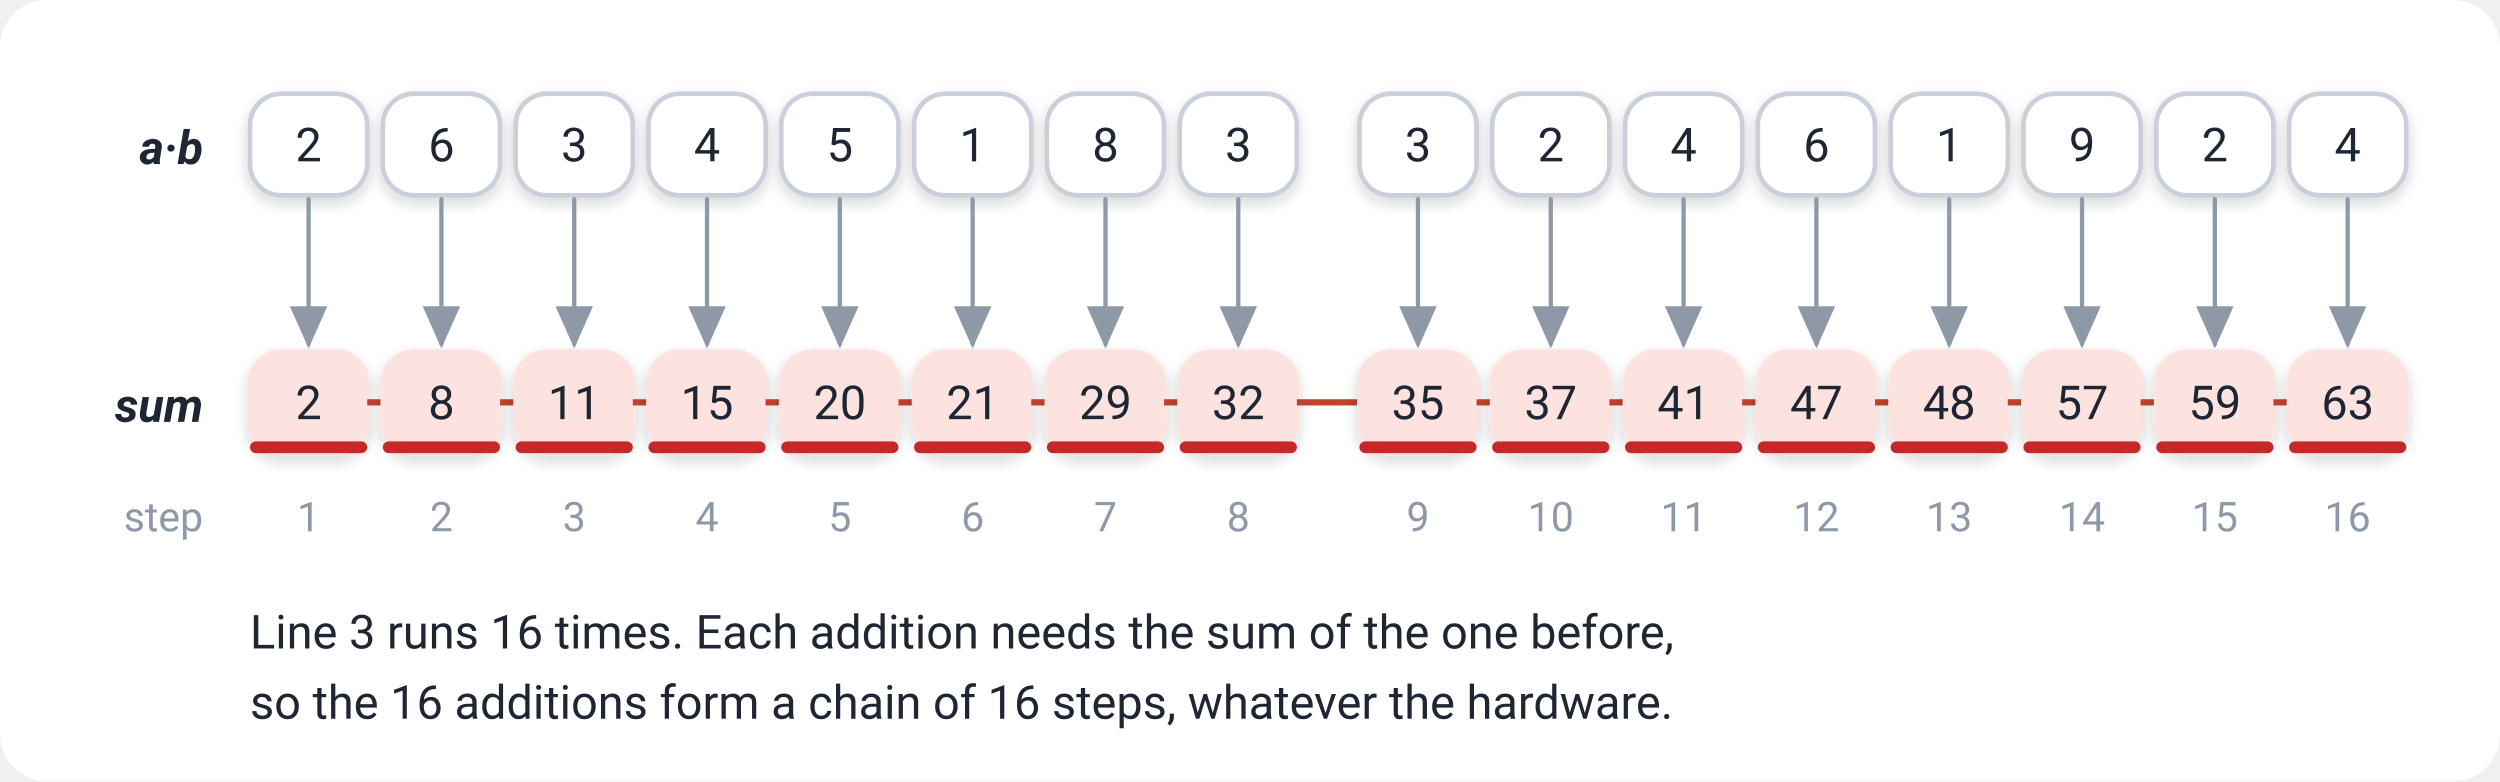
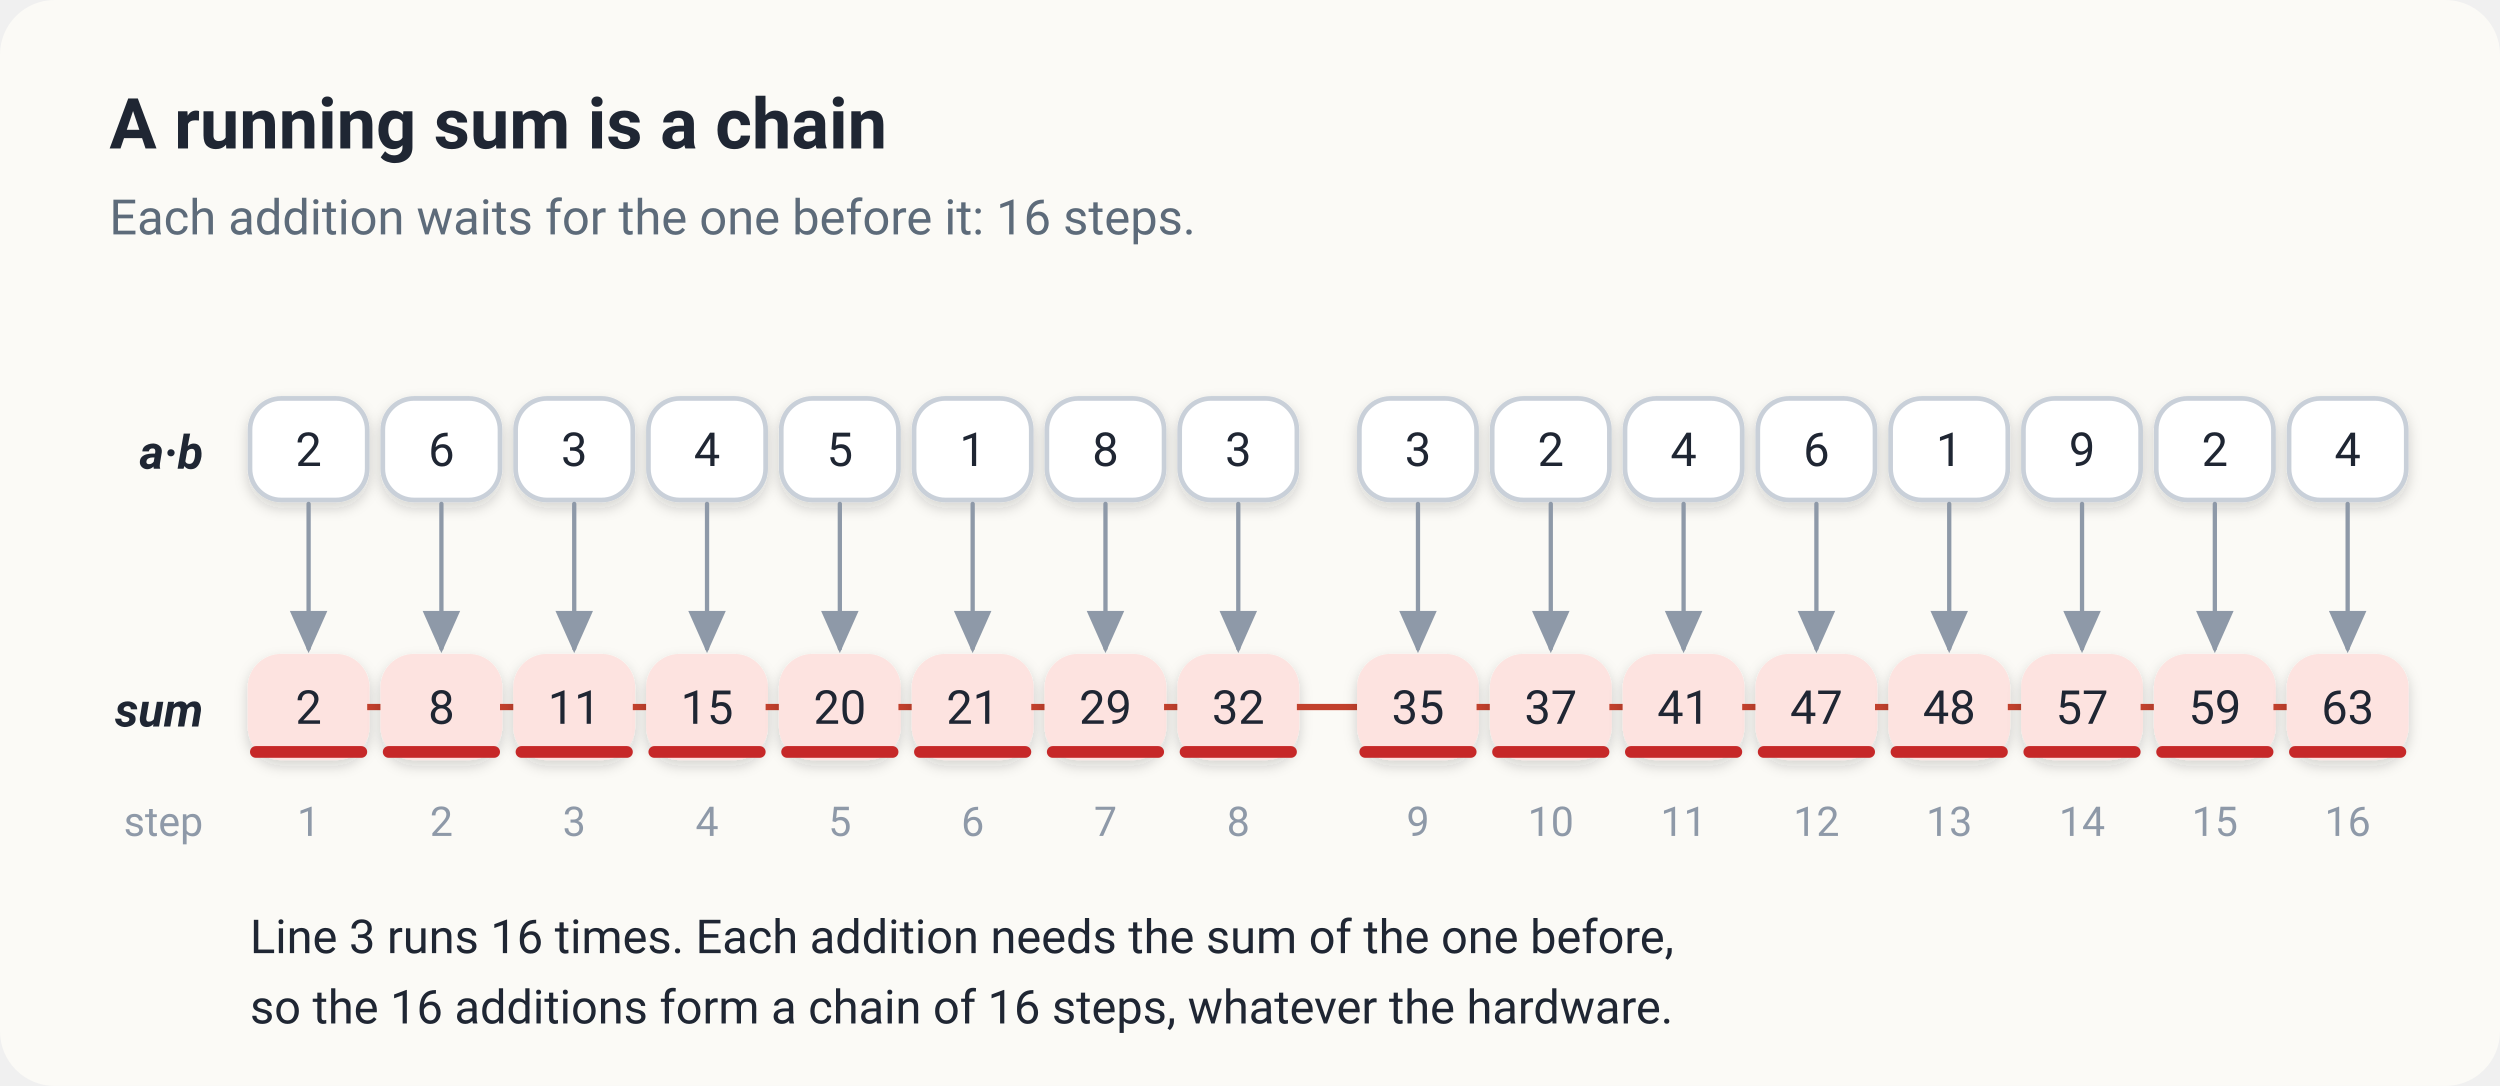
- <svg xmlns="http://www.w3.org/2000/svg" viewBox="0 0 640 200" width="640" height="200" role="img" aria-label="The sequential sum of the 16 products. The running sums are 2, 8, 11, 15, 20, 21, 29, 32, 35, 37, 41, 47, 48, 57, 59, 63, each joined to the next: 16 additions in a chain of 16 steps.">
+ <svg xmlns="http://www.w3.org/2000/svg" viewBox="0 0 640 278" width="640" height="278" role="img" aria-label="The sequential sum of the 16 products. The running sums are 2, 8, 11, 15, 20, 21, 29, 32, 35, 37, 41, 47, 48, 57, 59, 63, each joined to the next: 16 additions in a chain of 16 steps.">
  <style>
    text { font-family: Roboto, Inter, "Segoe UI", "Helvetica Neue", Arial, sans-serif; }
    .mono { font-family: "JetBrains Mono", "SF Mono", Menlo, Consolas, monospace; }
  </style>
  <defs>
    <marker id="m-hi" viewBox="0 0 10 10" refX="8.5" refY="5" markerUnits="userSpaceOnUse" markerWidth="12" markerHeight="12" orient="auto">
      <path d="M0.5,1 L9.5,5 L0.5,9 Z" fill="#3F51B5" />
    </marker>
    <marker id="m-grey" viewBox="0 0 10 10" refX="8.5" refY="5" markerUnits="userSpaceOnUse" markerWidth="12" markerHeight="12" orient="auto">
      <path d="M0.5,1 L9.5,5 L0.5,9 Z" fill="#8E99A8" />
    </marker>
    <marker id="m-red" viewBox="0 0 10 10" refX="8.5" refY="5" markerUnits="userSpaceOnUse" markerWidth="12" markerHeight="12" orient="auto">
      <path d="M0.5,1 L9.5,5 L0.5,9 Z" fill="#C2412D" />
    </marker>
    <marker id="m-ink" viewBox="0 0 10 10" refX="8.5" refY="5" markerUnits="userSpaceOnUse" markerWidth="12" markerHeight="12" orient="auto">
      <path d="M0.5,1 L9.5,5 L0.5,9 Z" fill="#1F2633" />
    </marker>
    <marker id="m-green" viewBox="0 0 10 10" refX="8.5" refY="5" markerUnits="userSpaceOnUse" markerWidth="12" markerHeight="12" orient="auto">
      <path d="M0.5,1 L9.5,5 L0.5,9 Z" fill="#2E8B57" />
    </marker>
    <marker id="m-blue" viewBox="0 0 10 10" refX="8.5" refY="5" markerUnits="userSpaceOnUse" markerWidth="12" markerHeight="12" orient="auto">
      <path d="M0.5,1 L9.5,5 L0.5,9 Z" fill="#3F51B5" />
    </marker>
    <marker id="m-mint" viewBox="0 0 10 10" refX="8.5" refY="5" markerUnits="userSpaceOnUse" markerWidth="12" markerHeight="12" orient="auto">
      <path d="M0.5,1 L9.5,5 L0.5,9 Z" fill="#00897B" />
    </marker>
    <marker id="m-peach" viewBox="0 0 10 10" refX="8.5" refY="5" markerUnits="userSpaceOnUse" markerWidth="12" markerHeight="12" orient="auto">
      <path d="M0.5,1 L9.5,5 L0.5,9 Z" fill="#E65100" />
    </marker>
    <marker id="m-pink" viewBox="0 0 10 10" refX="8.5" refY="5" markerUnits="userSpaceOnUse" markerWidth="12" markerHeight="12" orient="auto">
      <path d="M0.5,1 L9.5,5 L0.5,9 Z" fill="#C2185B" />
    </marker>
    <filter id="elev" x="-20%" y="-20%" width="140%" height="160%">
      <feDropShadow dx="0" dy="1.5" stdDeviation="1.6" flood-color="#1F2633" flood-opacity="0.18" />
    </filter>
  </defs>
-   <rect width="640" height="200" rx="12" fill="#FFFFFF" />
-   <text x="52.0" y="42.0" font-size="12" fill="#1F2633" text-anchor="end" font-weight="600" font-style="italic" xml:space="preserve">a·b</text>
-   <text x="52.0" y="108.0" font-size="12" fill="#1F2633" text-anchor="end" font-weight="600" font-style="italic" xml:space="preserve">sum</text>
-   <rect x="64.0" y="24.0" width="30.0" height="26.0" rx="8" fill="#FFFFFF" stroke="#C9D0D9" stroke-width="1.2" filter="url(#elev)" />
-   <text x="79.0" y="41.3" font-size="12" fill="#1F2633" text-anchor="middle" font-weight="400" xml:space="preserve">2</text>
-   <line x1="79.0" y1="51.0" x2="79.0" y2="88.0" stroke="#8E99A8" stroke-width="1.1" stroke-linecap="round" marker-end="url(#m-grey)" />
-   <rect x="64.0" y="90.0" width="30.0" height="26.0" rx="8" fill="#FDE3E0" stroke="#FDE3E0" stroke-width="1.2" filter="url(#elev)" />
-   <rect x="64.0" y="113.0" width="30.0" height="3" rx="1.5" fill="#C62828" />
-   <text x="79.0" y="107.3" font-size="12" fill="#1F2633" text-anchor="middle" font-weight="400" xml:space="preserve">2</text>
-   <text x="79.0" y="136.0" font-size="10.5" fill="#8E99A8" text-anchor="middle" font-weight="400" xml:space="preserve">1</text>
-   <line x1="94.0" y1="103.0" x2="98.0" y2="103.0" stroke="#C2412D" stroke-width="1.6" />
-   <rect x="98.0" y="24.0" width="30.0" height="26.0" rx="8" fill="#FFFFFF" stroke="#C9D0D9" stroke-width="1.2" filter="url(#elev)" />
-   <text x="113.0" y="41.3" font-size="12" fill="#1F2633" text-anchor="middle" font-weight="400" xml:space="preserve">6</text>
-   <line x1="113.0" y1="51.0" x2="113.0" y2="88.0" stroke="#8E99A8" stroke-width="1.1" stroke-linecap="round" marker-end="url(#m-grey)" />
-   <rect x="98.0" y="90.0" width="30.0" height="26.0" rx="8" fill="#FDE3E0" stroke="#FDE3E0" stroke-width="1.2" filter="url(#elev)" />
-   <rect x="98.0" y="113.0" width="30.0" height="3" rx="1.5" fill="#C62828" />
-   <text x="113.0" y="107.3" font-size="12" fill="#1F2633" text-anchor="middle" font-weight="400" xml:space="preserve">8</text>
-   <text x="113.0" y="136.0" font-size="10.5" fill="#8E99A8" text-anchor="middle" font-weight="400" xml:space="preserve">2</text>
-   <line x1="128.0" y1="103.0" x2="132.0" y2="103.0" stroke="#C2412D" stroke-width="1.6" />
-   <rect x="132.0" y="24.0" width="30.0" height="26.0" rx="8" fill="#FFFFFF" stroke="#C9D0D9" stroke-width="1.2" filter="url(#elev)" />
-   <text x="147.0" y="41.3" font-size="12" fill="#1F2633" text-anchor="middle" font-weight="400" xml:space="preserve">3</text>
-   <line x1="147.0" y1="51.0" x2="147.0" y2="88.0" stroke="#8E99A8" stroke-width="1.1" stroke-linecap="round" marker-end="url(#m-grey)" />
-   <rect x="132.0" y="90.0" width="30.0" height="26.0" rx="8" fill="#FDE3E0" stroke="#FDE3E0" stroke-width="1.2" filter="url(#elev)" />
-   <rect x="132.0" y="113.0" width="30.0" height="3" rx="1.5" fill="#C62828" />
-   <text x="147.0" y="107.3" font-size="12" fill="#1F2633" text-anchor="middle" font-weight="400" xml:space="preserve">11</text>
-   <text x="147.0" y="136.0" font-size="10.5" fill="#8E99A8" text-anchor="middle" font-weight="400" xml:space="preserve">3</text>
-   <line x1="162.0" y1="103.0" x2="166.0" y2="103.0" stroke="#C2412D" stroke-width="1.6" />
-   <rect x="166.0" y="24.0" width="30.0" height="26.0" rx="8" fill="#FFFFFF" stroke="#C9D0D9" stroke-width="1.2" filter="url(#elev)" />
-   <text x="181.0" y="41.3" font-size="12" fill="#1F2633" text-anchor="middle" font-weight="400" xml:space="preserve">4</text>
-   <line x1="181.0" y1="51.0" x2="181.0" y2="88.0" stroke="#8E99A8" stroke-width="1.1" stroke-linecap="round" marker-end="url(#m-grey)" />
-   <rect x="166.0" y="90.0" width="30.0" height="26.0" rx="8" fill="#FDE3E0" stroke="#FDE3E0" stroke-width="1.2" filter="url(#elev)" />
-   <rect x="166.0" y="113.0" width="30.0" height="3" rx="1.5" fill="#C62828" />
-   <text x="181.0" y="107.3" font-size="12" fill="#1F2633" text-anchor="middle" font-weight="400" xml:space="preserve">15</text>
-   <text x="181.0" y="136.0" font-size="10.5" fill="#8E99A8" text-anchor="middle" font-weight="400" xml:space="preserve">4</text>
-   <line x1="196.0" y1="103.0" x2="200.0" y2="103.0" stroke="#C2412D" stroke-width="1.6" />
-   <rect x="200.0" y="24.0" width="30.0" height="26.0" rx="8" fill="#FFFFFF" stroke="#C9D0D9" stroke-width="1.2" filter="url(#elev)" />
-   <text x="215.0" y="41.3" font-size="12" fill="#1F2633" text-anchor="middle" font-weight="400" xml:space="preserve">5</text>
-   <line x1="215.0" y1="51.0" x2="215.0" y2="88.0" stroke="#8E99A8" stroke-width="1.1" stroke-linecap="round" marker-end="url(#m-grey)" />
-   <rect x="200.0" y="90.0" width="30.0" height="26.0" rx="8" fill="#FDE3E0" stroke="#FDE3E0" stroke-width="1.2" filter="url(#elev)" />
-   <rect x="200.0" y="113.0" width="30.0" height="3" rx="1.5" fill="#C62828" />
-   <text x="215.0" y="107.3" font-size="12" fill="#1F2633" text-anchor="middle" font-weight="400" xml:space="preserve">20</text>
-   <text x="215.0" y="136.0" font-size="10.5" fill="#8E99A8" text-anchor="middle" font-weight="400" xml:space="preserve">5</text>
-   <line x1="230.0" y1="103.0" x2="234.0" y2="103.0" stroke="#C2412D" stroke-width="1.6" />
-   <rect x="234.0" y="24.0" width="30.0" height="26.0" rx="8" fill="#FFFFFF" stroke="#C9D0D9" stroke-width="1.2" filter="url(#elev)" />
-   <text x="249.0" y="41.3" font-size="12" fill="#1F2633" text-anchor="middle" font-weight="400" xml:space="preserve">1</text>
-   <line x1="249.0" y1="51.0" x2="249.0" y2="88.0" stroke="#8E99A8" stroke-width="1.1" stroke-linecap="round" marker-end="url(#m-grey)" />
-   <rect x="234.0" y="90.0" width="30.0" height="26.0" rx="8" fill="#FDE3E0" stroke="#FDE3E0" stroke-width="1.2" filter="url(#elev)" />
-   <rect x="234.0" y="113.0" width="30.0" height="3" rx="1.5" fill="#C62828" />
-   <text x="249.0" y="107.3" font-size="12" fill="#1F2633" text-anchor="middle" font-weight="400" xml:space="preserve">21</text>
-   <text x="249.0" y="136.0" font-size="10.5" fill="#8E99A8" text-anchor="middle" font-weight="400" xml:space="preserve">6</text>
-   <line x1="264.0" y1="103.0" x2="268.0" y2="103.0" stroke="#C2412D" stroke-width="1.6" />
-   <rect x="268.0" y="24.0" width="30.0" height="26.0" rx="8" fill="#FFFFFF" stroke="#C9D0D9" stroke-width="1.2" filter="url(#elev)" />
-   <text x="283.0" y="41.3" font-size="12" fill="#1F2633" text-anchor="middle" font-weight="400" xml:space="preserve">8</text>
-   <line x1="283.0" y1="51.0" x2="283.0" y2="88.0" stroke="#8E99A8" stroke-width="1.1" stroke-linecap="round" marker-end="url(#m-grey)" />
-   <rect x="268.0" y="90.0" width="30.0" height="26.0" rx="8" fill="#FDE3E0" stroke="#FDE3E0" stroke-width="1.2" filter="url(#elev)" />
-   <rect x="268.0" y="113.0" width="30.0" height="3" rx="1.5" fill="#C62828" />
-   <text x="283.0" y="107.3" font-size="12" fill="#1F2633" text-anchor="middle" font-weight="400" xml:space="preserve">29</text>
-   <text x="283.0" y="136.0" font-size="10.5" fill="#8E99A8" text-anchor="middle" font-weight="400" xml:space="preserve">7</text>
-   <line x1="298.0" y1="103.0" x2="302.0" y2="103.0" stroke="#C2412D" stroke-width="1.6" />
-   <rect x="302.0" y="24.0" width="30.0" height="26.0" rx="8" fill="#FFFFFF" stroke="#C9D0D9" stroke-width="1.2" filter="url(#elev)" />
-   <text x="317.0" y="41.3" font-size="12" fill="#1F2633" text-anchor="middle" font-weight="400" xml:space="preserve">3</text>
-   <line x1="317.0" y1="51.0" x2="317.0" y2="88.0" stroke="#8E99A8" stroke-width="1.1" stroke-linecap="round" marker-end="url(#m-grey)" />
-   <rect x="302.0" y="90.0" width="30.0" height="26.0" rx="8" fill="#FDE3E0" stroke="#FDE3E0" stroke-width="1.2" filter="url(#elev)" />
-   <rect x="302.0" y="113.0" width="30.0" height="3" rx="1.5" fill="#C62828" />
-   <text x="317.0" y="107.3" font-size="12" fill="#1F2633" text-anchor="middle" font-weight="400" xml:space="preserve">32</text>
-   <text x="317.0" y="136.0" font-size="10.5" fill="#8E99A8" text-anchor="middle" font-weight="400" xml:space="preserve">8</text>
-   <line x1="332.0" y1="103.0" x2="348.0" y2="103.0" stroke="#C2412D" stroke-width="1.6" />
-   <rect x="348.0" y="24.0" width="30.0" height="26.0" rx="8" fill="#FFFFFF" stroke="#C9D0D9" stroke-width="1.2" filter="url(#elev)" />
-   <text x="363.0" y="41.3" font-size="12" fill="#1F2633" text-anchor="middle" font-weight="400" xml:space="preserve">3</text>
-   <line x1="363.0" y1="51.0" x2="363.0" y2="88.0" stroke="#8E99A8" stroke-width="1.1" stroke-linecap="round" marker-end="url(#m-grey)" />
-   <rect x="348.0" y="90.0" width="30.0" height="26.0" rx="8" fill="#FDE3E0" stroke="#FDE3E0" stroke-width="1.2" filter="url(#elev)" />
-   <rect x="348.0" y="113.0" width="30.0" height="3" rx="1.5" fill="#C62828" />
-   <text x="363.0" y="107.3" font-size="12" fill="#1F2633" text-anchor="middle" font-weight="400" xml:space="preserve">35</text>
-   <text x="363.0" y="136.0" font-size="10.5" fill="#8E99A8" text-anchor="middle" font-weight="400" xml:space="preserve">9</text>
-   <line x1="378.0" y1="103.0" x2="382.0" y2="103.0" stroke="#C2412D" stroke-width="1.6" />
-   <rect x="382.0" y="24.0" width="30.0" height="26.0" rx="8" fill="#FFFFFF" stroke="#C9D0D9" stroke-width="1.2" filter="url(#elev)" />
-   <text x="397.0" y="41.3" font-size="12" fill="#1F2633" text-anchor="middle" font-weight="400" xml:space="preserve">2</text>
-   <line x1="397.0" y1="51.0" x2="397.0" y2="88.0" stroke="#8E99A8" stroke-width="1.1" stroke-linecap="round" marker-end="url(#m-grey)" />
-   <rect x="382.0" y="90.0" width="30.0" height="26.0" rx="8" fill="#FDE3E0" stroke="#FDE3E0" stroke-width="1.2" filter="url(#elev)" />
-   <rect x="382.0" y="113.0" width="30.0" height="3" rx="1.5" fill="#C62828" />
-   <text x="397.0" y="107.3" font-size="12" fill="#1F2633" text-anchor="middle" font-weight="400" xml:space="preserve">37</text>
-   <text x="397.0" y="136.0" font-size="10.5" fill="#8E99A8" text-anchor="middle" font-weight="400" xml:space="preserve">10</text>
-   <line x1="412.0" y1="103.0" x2="416.0" y2="103.0" stroke="#C2412D" stroke-width="1.6" />
-   <rect x="416.0" y="24.0" width="30.0" height="26.0" rx="8" fill="#FFFFFF" stroke="#C9D0D9" stroke-width="1.2" filter="url(#elev)" />
-   <text x="431.0" y="41.3" font-size="12" fill="#1F2633" text-anchor="middle" font-weight="400" xml:space="preserve">4</text>
-   <line x1="431.0" y1="51.0" x2="431.0" y2="88.0" stroke="#8E99A8" stroke-width="1.1" stroke-linecap="round" marker-end="url(#m-grey)" />
-   <rect x="416.0" y="90.0" width="30.0" height="26.0" rx="8" fill="#FDE3E0" stroke="#FDE3E0" stroke-width="1.2" filter="url(#elev)" />
-   <rect x="416.0" y="113.0" width="30.0" height="3" rx="1.5" fill="#C62828" />
-   <text x="431.0" y="107.3" font-size="12" fill="#1F2633" text-anchor="middle" font-weight="400" xml:space="preserve">41</text>
-   <text x="431.0" y="136.0" font-size="10.5" fill="#8E99A8" text-anchor="middle" font-weight="400" xml:space="preserve">11</text>
-   <line x1="446.0" y1="103.0" x2="450.0" y2="103.0" stroke="#C2412D" stroke-width="1.6" />
-   <rect x="450.0" y="24.0" width="30.0" height="26.0" rx="8" fill="#FFFFFF" stroke="#C9D0D9" stroke-width="1.2" filter="url(#elev)" />
-   <text x="465.0" y="41.3" font-size="12" fill="#1F2633" text-anchor="middle" font-weight="400" xml:space="preserve">6</text>
-   <line x1="465.0" y1="51.0" x2="465.0" y2="88.0" stroke="#8E99A8" stroke-width="1.1" stroke-linecap="round" marker-end="url(#m-grey)" />
-   <rect x="450.0" y="90.0" width="30.0" height="26.0" rx="8" fill="#FDE3E0" stroke="#FDE3E0" stroke-width="1.2" filter="url(#elev)" />
-   <rect x="450.0" y="113.0" width="30.0" height="3" rx="1.5" fill="#C62828" />
-   <text x="465.0" y="107.3" font-size="12" fill="#1F2633" text-anchor="middle" font-weight="400" xml:space="preserve">47</text>
-   <text x="465.0" y="136.0" font-size="10.5" fill="#8E99A8" text-anchor="middle" font-weight="400" xml:space="preserve">12</text>
-   <line x1="480.0" y1="103.0" x2="484.0" y2="103.0" stroke="#C2412D" stroke-width="1.6" />
-   <rect x="484.0" y="24.0" width="30.0" height="26.0" rx="8" fill="#FFFFFF" stroke="#C9D0D9" stroke-width="1.2" filter="url(#elev)" />
-   <text x="499.0" y="41.3" font-size="12" fill="#1F2633" text-anchor="middle" font-weight="400" xml:space="preserve">1</text>
-   <line x1="499.0" y1="51.0" x2="499.0" y2="88.0" stroke="#8E99A8" stroke-width="1.1" stroke-linecap="round" marker-end="url(#m-grey)" />
-   <rect x="484.0" y="90.0" width="30.0" height="26.0" rx="8" fill="#FDE3E0" stroke="#FDE3E0" stroke-width="1.2" filter="url(#elev)" />
-   <rect x="484.0" y="113.0" width="30.0" height="3" rx="1.5" fill="#C62828" />
-   <text x="499.0" y="107.3" font-size="12" fill="#1F2633" text-anchor="middle" font-weight="400" xml:space="preserve">48</text>
-   <text x="499.0" y="136.0" font-size="10.5" fill="#8E99A8" text-anchor="middle" font-weight="400" xml:space="preserve">13</text>
-   <line x1="514.0" y1="103.0" x2="518.0" y2="103.0" stroke="#C2412D" stroke-width="1.6" />
-   <rect x="518.0" y="24.0" width="30.0" height="26.0" rx="8" fill="#FFFFFF" stroke="#C9D0D9" stroke-width="1.2" filter="url(#elev)" />
-   <text x="533.0" y="41.3" font-size="12" fill="#1F2633" text-anchor="middle" font-weight="400" xml:space="preserve">9</text>
-   <line x1="533.0" y1="51.0" x2="533.0" y2="88.0" stroke="#8E99A8" stroke-width="1.1" stroke-linecap="round" marker-end="url(#m-grey)" />
-   <rect x="518.0" y="90.0" width="30.0" height="26.0" rx="8" fill="#FDE3E0" stroke="#FDE3E0" stroke-width="1.2" filter="url(#elev)" />
-   <rect x="518.0" y="113.0" width="30.0" height="3" rx="1.5" fill="#C62828" />
-   <text x="533.0" y="107.3" font-size="12" fill="#1F2633" text-anchor="middle" font-weight="400" xml:space="preserve">57</text>
-   <text x="533.0" y="136.0" font-size="10.5" fill="#8E99A8" text-anchor="middle" font-weight="400" xml:space="preserve">14</text>
-   <line x1="548.0" y1="103.0" x2="552.0" y2="103.0" stroke="#C2412D" stroke-width="1.6" />
-   <rect x="552.0" y="24.0" width="30.0" height="26.0" rx="8" fill="#FFFFFF" stroke="#C9D0D9" stroke-width="1.2" filter="url(#elev)" />
-   <text x="567.0" y="41.3" font-size="12" fill="#1F2633" text-anchor="middle" font-weight="400" xml:space="preserve">2</text>
-   <line x1="567.0" y1="51.0" x2="567.0" y2="88.0" stroke="#8E99A8" stroke-width="1.1" stroke-linecap="round" marker-end="url(#m-grey)" />
-   <rect x="552.0" y="90.0" width="30.0" height="26.0" rx="8" fill="#FDE3E0" stroke="#FDE3E0" stroke-width="1.2" filter="url(#elev)" />
-   <rect x="552.0" y="113.0" width="30.0" height="3" rx="1.5" fill="#C62828" />
-   <text x="567.0" y="107.3" font-size="12" fill="#1F2633" text-anchor="middle" font-weight="400" xml:space="preserve">59</text>
-   <text x="567.0" y="136.0" font-size="10.5" fill="#8E99A8" text-anchor="middle" font-weight="400" xml:space="preserve">15</text>
-   <line x1="582.0" y1="103.0" x2="586.0" y2="103.0" stroke="#C2412D" stroke-width="1.6" />
-   <rect x="586.0" y="24.0" width="30.0" height="26.0" rx="8" fill="#FFFFFF" stroke="#C9D0D9" stroke-width="1.2" filter="url(#elev)" />
-   <text x="601.0" y="41.3" font-size="12" fill="#1F2633" text-anchor="middle" font-weight="400" xml:space="preserve">4</text>
-   <line x1="601.0" y1="51.0" x2="601.0" y2="88.0" stroke="#8E99A8" stroke-width="1.1" stroke-linecap="round" marker-end="url(#m-grey)" />
-   <rect x="586.0" y="90.0" width="30.0" height="26.0" rx="8" fill="#FDE3E0" stroke="#FDE3E0" stroke-width="1.2" filter="url(#elev)" />
-   <rect x="586.0" y="113.0" width="30.0" height="3" rx="1.5" fill="#C62828" />
-   <text x="601.0" y="107.3" font-size="12" fill="#1F2633" text-anchor="middle" font-weight="400" xml:space="preserve">63</text>
-   <text x="601.0" y="136.0" font-size="10.5" fill="#8E99A8" text-anchor="middle" font-weight="400" xml:space="preserve">16</text>
-   <text x="52.0" y="136.0" font-size="10.5" fill="#8E99A8" text-anchor="end" font-weight="400" xml:space="preserve">step</text>
-   <text x="64.0" y="166.0" font-size="12" fill="#1F2633" text-anchor="start" font-weight="400" xml:space="preserve">Line 3 runs 16 times. Each addition needs the sum of the one before,</text>
-   <text x="64.0" y="184.0" font-size="12" fill="#1F2633" text-anchor="start" font-weight="400" xml:space="preserve">so the 16 additions form a chain of 16 steps, whatever the hardware.</text>
+   <rect width="640" height="278" rx="14" fill="#FBFAF6" />
+   <text x="28.0" y="38.0" font-size="18" fill="#1F2633" text-anchor="start" font-weight="700" xml:space="preserve">A running sum is a chain</text>
+   <text x="28.0" y="60.0" font-size="12.5" fill="#5D6B7A" text-anchor="start" font-weight="400" xml:space="preserve">Each addition waits for the one before it: 16 steps.</text>
+   <g transform="translate(0,78)">
+     <text x="52.0" y="42.0" font-size="12" fill="#1F2633" text-anchor="end" font-weight="600" font-style="italic" xml:space="preserve">a·b</text>
+     <text x="52.0" y="108.0" font-size="12" fill="#1F2633" text-anchor="end" font-weight="600" font-style="italic" xml:space="preserve">sum</text>
+     <rect x="64.0" y="24.0" width="30.0" height="26.0" rx="8" fill="#FFFFFF" stroke="#C9D0D9" stroke-width="1.2" filter="url(#elev)" />
+     <text x="79.0" y="41.3" font-size="12" fill="#1F2633" text-anchor="middle" font-weight="400" xml:space="preserve">2</text>
+     <line x1="79.0" y1="51.0" x2="79.0" y2="88.0" stroke="#8E99A8" stroke-width="1.1" stroke-linecap="round" marker-end="url(#m-grey)" />
+     <rect x="64.0" y="90.0" width="30.0" height="26.0" rx="8" fill="#FDE3E0" stroke="#FDE3E0" stroke-width="1.2" filter="url(#elev)" />
+     <rect x="64.0" y="113.0" width="30.0" height="3" rx="1.5" fill="#C62828" />
+     <text x="79.0" y="107.3" font-size="12" fill="#1F2633" text-anchor="middle" font-weight="400" xml:space="preserve">2</text>
+     <text x="79.0" y="136.0" font-size="10.5" fill="#8E99A8" text-anchor="middle" font-weight="400" xml:space="preserve">1</text>
+     <line x1="94.0" y1="103.0" x2="98.0" y2="103.0" stroke="#C2412D" stroke-width="1.6" />
+     <rect x="98.0" y="24.0" width="30.0" height="26.0" rx="8" fill="#FFFFFF" stroke="#C9D0D9" stroke-width="1.2" filter="url(#elev)" />
+     <text x="113.0" y="41.3" font-size="12" fill="#1F2633" text-anchor="middle" font-weight="400" xml:space="preserve">6</text>
+     <line x1="113.0" y1="51.0" x2="113.0" y2="88.0" stroke="#8E99A8" stroke-width="1.1" stroke-linecap="round" marker-end="url(#m-grey)" />
+     <rect x="98.0" y="90.0" width="30.0" height="26.0" rx="8" fill="#FDE3E0" stroke="#FDE3E0" stroke-width="1.2" filter="url(#elev)" />
+     <rect x="98.0" y="113.0" width="30.0" height="3" rx="1.5" fill="#C62828" />
+     <text x="113.0" y="107.3" font-size="12" fill="#1F2633" text-anchor="middle" font-weight="400" xml:space="preserve">8</text>
+     <text x="113.0" y="136.0" font-size="10.5" fill="#8E99A8" text-anchor="middle" font-weight="400" xml:space="preserve">2</text>
+     <line x1="128.0" y1="103.0" x2="132.0" y2="103.0" stroke="#C2412D" stroke-width="1.6" />
+     <rect x="132.0" y="24.0" width="30.0" height="26.0" rx="8" fill="#FFFFFF" stroke="#C9D0D9" stroke-width="1.2" filter="url(#elev)" />
+     <text x="147.0" y="41.3" font-size="12" fill="#1F2633" text-anchor="middle" font-weight="400" xml:space="preserve">3</text>
+     <line x1="147.0" y1="51.0" x2="147.0" y2="88.0" stroke="#8E99A8" stroke-width="1.1" stroke-linecap="round" marker-end="url(#m-grey)" />
+     <rect x="132.0" y="90.0" width="30.0" height="26.0" rx="8" fill="#FDE3E0" stroke="#FDE3E0" stroke-width="1.2" filter="url(#elev)" />
+     <rect x="132.0" y="113.0" width="30.0" height="3" rx="1.5" fill="#C62828" />
+     <text x="147.0" y="107.3" font-size="12" fill="#1F2633" text-anchor="middle" font-weight="400" xml:space="preserve">11</text>
+     <text x="147.0" y="136.0" font-size="10.5" fill="#8E99A8" text-anchor="middle" font-weight="400" xml:space="preserve">3</text>
+     <line x1="162.0" y1="103.0" x2="166.0" y2="103.0" stroke="#C2412D" stroke-width="1.6" />
+     <rect x="166.0" y="24.0" width="30.0" height="26.0" rx="8" fill="#FFFFFF" stroke="#C9D0D9" stroke-width="1.2" filter="url(#elev)" />
+     <text x="181.0" y="41.3" font-size="12" fill="#1F2633" text-anchor="middle" font-weight="400" xml:space="preserve">4</text>
+     <line x1="181.0" y1="51.0" x2="181.0" y2="88.0" stroke="#8E99A8" stroke-width="1.1" stroke-linecap="round" marker-end="url(#m-grey)" />
+     <rect x="166.0" y="90.0" width="30.0" height="26.0" rx="8" fill="#FDE3E0" stroke="#FDE3E0" stroke-width="1.2" filter="url(#elev)" />
+     <rect x="166.0" y="113.0" width="30.0" height="3" rx="1.5" fill="#C62828" />
+     <text x="181.0" y="107.3" font-size="12" fill="#1F2633" text-anchor="middle" font-weight="400" xml:space="preserve">15</text>
+     <text x="181.0" y="136.0" font-size="10.5" fill="#8E99A8" text-anchor="middle" font-weight="400" xml:space="preserve">4</text>
+     <line x1="196.0" y1="103.0" x2="200.0" y2="103.0" stroke="#C2412D" stroke-width="1.6" />
+     <rect x="200.0" y="24.0" width="30.0" height="26.0" rx="8" fill="#FFFFFF" stroke="#C9D0D9" stroke-width="1.2" filter="url(#elev)" />
+     <text x="215.0" y="41.3" font-size="12" fill="#1F2633" text-anchor="middle" font-weight="400" xml:space="preserve">5</text>
+     <line x1="215.0" y1="51.0" x2="215.0" y2="88.0" stroke="#8E99A8" stroke-width="1.1" stroke-linecap="round" marker-end="url(#m-grey)" />
+     <rect x="200.0" y="90.0" width="30.0" height="26.0" rx="8" fill="#FDE3E0" stroke="#FDE3E0" stroke-width="1.2" filter="url(#elev)" />
+     <rect x="200.0" y="113.0" width="30.0" height="3" rx="1.5" fill="#C62828" />
+     <text x="215.0" y="107.3" font-size="12" fill="#1F2633" text-anchor="middle" font-weight="400" xml:space="preserve">20</text>
+     <text x="215.0" y="136.0" font-size="10.5" fill="#8E99A8" text-anchor="middle" font-weight="400" xml:space="preserve">5</text>
+     <line x1="230.0" y1="103.0" x2="234.0" y2="103.0" stroke="#C2412D" stroke-width="1.6" />
+     <rect x="234.0" y="24.0" width="30.0" height="26.0" rx="8" fill="#FFFFFF" stroke="#C9D0D9" stroke-width="1.2" filter="url(#elev)" />
+     <text x="249.0" y="41.3" font-size="12" fill="#1F2633" text-anchor="middle" font-weight="400" xml:space="preserve">1</text>
+     <line x1="249.0" y1="51.0" x2="249.0" y2="88.0" stroke="#8E99A8" stroke-width="1.1" stroke-linecap="round" marker-end="url(#m-grey)" />
+     <rect x="234.0" y="90.0" width="30.0" height="26.0" rx="8" fill="#FDE3E0" stroke="#FDE3E0" stroke-width="1.2" filter="url(#elev)" />
+     <rect x="234.0" y="113.0" width="30.0" height="3" rx="1.5" fill="#C62828" />
+     <text x="249.0" y="107.3" font-size="12" fill="#1F2633" text-anchor="middle" font-weight="400" xml:space="preserve">21</text>
+     <text x="249.0" y="136.0" font-size="10.5" fill="#8E99A8" text-anchor="middle" font-weight="400" xml:space="preserve">6</text>
+     <line x1="264.0" y1="103.0" x2="268.0" y2="103.0" stroke="#C2412D" stroke-width="1.6" />
+     <rect x="268.0" y="24.0" width="30.0" height="26.0" rx="8" fill="#FFFFFF" stroke="#C9D0D9" stroke-width="1.2" filter="url(#elev)" />
+     <text x="283.0" y="41.3" font-size="12" fill="#1F2633" text-anchor="middle" font-weight="400" xml:space="preserve">8</text>
+     <line x1="283.0" y1="51.0" x2="283.0" y2="88.0" stroke="#8E99A8" stroke-width="1.1" stroke-linecap="round" marker-end="url(#m-grey)" />
+     <rect x="268.0" y="90.0" width="30.0" height="26.0" rx="8" fill="#FDE3E0" stroke="#FDE3E0" stroke-width="1.2" filter="url(#elev)" />
+     <rect x="268.0" y="113.0" width="30.0" height="3" rx="1.5" fill="#C62828" />
+     <text x="283.0" y="107.3" font-size="12" fill="#1F2633" text-anchor="middle" font-weight="400" xml:space="preserve">29</text>
+     <text x="283.0" y="136.0" font-size="10.5" fill="#8E99A8" text-anchor="middle" font-weight="400" xml:space="preserve">7</text>
+     <line x1="298.0" y1="103.0" x2="302.0" y2="103.0" stroke="#C2412D" stroke-width="1.6" />
+     <rect x="302.0" y="24.0" width="30.0" height="26.0" rx="8" fill="#FFFFFF" stroke="#C9D0D9" stroke-width="1.2" filter="url(#elev)" />
+     <text x="317.0" y="41.3" font-size="12" fill="#1F2633" text-anchor="middle" font-weight="400" xml:space="preserve">3</text>
+     <line x1="317.0" y1="51.0" x2="317.0" y2="88.0" stroke="#8E99A8" stroke-width="1.1" stroke-linecap="round" marker-end="url(#m-grey)" />
+     <rect x="302.0" y="90.0" width="30.0" height="26.0" rx="8" fill="#FDE3E0" stroke="#FDE3E0" stroke-width="1.2" filter="url(#elev)" />
+     <rect x="302.0" y="113.0" width="30.0" height="3" rx="1.5" fill="#C62828" />
+     <text x="317.0" y="107.3" font-size="12" fill="#1F2633" text-anchor="middle" font-weight="400" xml:space="preserve">32</text>
+     <text x="317.0" y="136.0" font-size="10.5" fill="#8E99A8" text-anchor="middle" font-weight="400" xml:space="preserve">8</text>
+     <line x1="332.0" y1="103.0" x2="348.0" y2="103.0" stroke="#C2412D" stroke-width="1.6" />
+     <rect x="348.0" y="24.0" width="30.0" height="26.0" rx="8" fill="#FFFFFF" stroke="#C9D0D9" stroke-width="1.2" filter="url(#elev)" />
+     <text x="363.0" y="41.3" font-size="12" fill="#1F2633" text-anchor="middle" font-weight="400" xml:space="preserve">3</text>
+     <line x1="363.0" y1="51.0" x2="363.0" y2="88.0" stroke="#8E99A8" stroke-width="1.1" stroke-linecap="round" marker-end="url(#m-grey)" />
+     <rect x="348.0" y="90.0" width="30.0" height="26.0" rx="8" fill="#FDE3E0" stroke="#FDE3E0" stroke-width="1.2" filter="url(#elev)" />
+     <rect x="348.0" y="113.0" width="30.0" height="3" rx="1.5" fill="#C62828" />
+     <text x="363.0" y="107.3" font-size="12" fill="#1F2633" text-anchor="middle" font-weight="400" xml:space="preserve">35</text>
+     <text x="363.0" y="136.0" font-size="10.5" fill="#8E99A8" text-anchor="middle" font-weight="400" xml:space="preserve">9</text>
+     <line x1="378.0" y1="103.0" x2="382.0" y2="103.0" stroke="#C2412D" stroke-width="1.6" />
+     <rect x="382.0" y="24.0" width="30.0" height="26.0" rx="8" fill="#FFFFFF" stroke="#C9D0D9" stroke-width="1.2" filter="url(#elev)" />
+     <text x="397.0" y="41.3" font-size="12" fill="#1F2633" text-anchor="middle" font-weight="400" xml:space="preserve">2</text>
+     <line x1="397.0" y1="51.0" x2="397.0" y2="88.0" stroke="#8E99A8" stroke-width="1.1" stroke-linecap="round" marker-end="url(#m-grey)" />
+     <rect x="382.0" y="90.0" width="30.0" height="26.0" rx="8" fill="#FDE3E0" stroke="#FDE3E0" stroke-width="1.2" filter="url(#elev)" />
+     <rect x="382.0" y="113.0" width="30.0" height="3" rx="1.5" fill="#C62828" />
+     <text x="397.0" y="107.3" font-size="12" fill="#1F2633" text-anchor="middle" font-weight="400" xml:space="preserve">37</text>
+     <text x="397.0" y="136.0" font-size="10.5" fill="#8E99A8" text-anchor="middle" font-weight="400" xml:space="preserve">10</text>
+     <line x1="412.0" y1="103.0" x2="416.0" y2="103.0" stroke="#C2412D" stroke-width="1.6" />
+     <rect x="416.0" y="24.0" width="30.0" height="26.0" rx="8" fill="#FFFFFF" stroke="#C9D0D9" stroke-width="1.2" filter="url(#elev)" />
+     <text x="431.0" y="41.3" font-size="12" fill="#1F2633" text-anchor="middle" font-weight="400" xml:space="preserve">4</text>
+     <line x1="431.0" y1="51.0" x2="431.0" y2="88.0" stroke="#8E99A8" stroke-width="1.1" stroke-linecap="round" marker-end="url(#m-grey)" />
+     <rect x="416.0" y="90.0" width="30.0" height="26.0" rx="8" fill="#FDE3E0" stroke="#FDE3E0" stroke-width="1.2" filter="url(#elev)" />
+     <rect x="416.0" y="113.0" width="30.0" height="3" rx="1.5" fill="#C62828" />
+     <text x="431.0" y="107.3" font-size="12" fill="#1F2633" text-anchor="middle" font-weight="400" xml:space="preserve">41</text>
+     <text x="431.0" y="136.0" font-size="10.5" fill="#8E99A8" text-anchor="middle" font-weight="400" xml:space="preserve">11</text>
+     <line x1="446.0" y1="103.0" x2="450.0" y2="103.0" stroke="#C2412D" stroke-width="1.6" />
+     <rect x="450.0" y="24.0" width="30.0" height="26.0" rx="8" fill="#FFFFFF" stroke="#C9D0D9" stroke-width="1.2" filter="url(#elev)" />
+     <text x="465.0" y="41.3" font-size="12" fill="#1F2633" text-anchor="middle" font-weight="400" xml:space="preserve">6</text>
+     <line x1="465.0" y1="51.0" x2="465.0" y2="88.0" stroke="#8E99A8" stroke-width="1.1" stroke-linecap="round" marker-end="url(#m-grey)" />
+     <rect x="450.0" y="90.0" width="30.0" height="26.0" rx="8" fill="#FDE3E0" stroke="#FDE3E0" stroke-width="1.2" filter="url(#elev)" />
+     <rect x="450.0" y="113.0" width="30.0" height="3" rx="1.5" fill="#C62828" />
+     <text x="465.0" y="107.3" font-size="12" fill="#1F2633" text-anchor="middle" font-weight="400" xml:space="preserve">47</text>
+     <text x="465.0" y="136.0" font-size="10.5" fill="#8E99A8" text-anchor="middle" font-weight="400" xml:space="preserve">12</text>
+     <line x1="480.0" y1="103.0" x2="484.0" y2="103.0" stroke="#C2412D" stroke-width="1.6" />
+     <rect x="484.0" y="24.0" width="30.0" height="26.0" rx="8" fill="#FFFFFF" stroke="#C9D0D9" stroke-width="1.2" filter="url(#elev)" />
+     <text x="499.0" y="41.3" font-size="12" fill="#1F2633" text-anchor="middle" font-weight="400" xml:space="preserve">1</text>
+     <line x1="499.0" y1="51.0" x2="499.0" y2="88.0" stroke="#8E99A8" stroke-width="1.1" stroke-linecap="round" marker-end="url(#m-grey)" />
+     <rect x="484.0" y="90.0" width="30.0" height="26.0" rx="8" fill="#FDE3E0" stroke="#FDE3E0" stroke-width="1.2" filter="url(#elev)" />
+     <rect x="484.0" y="113.0" width="30.0" height="3" rx="1.5" fill="#C62828" />
+     <text x="499.0" y="107.3" font-size="12" fill="#1F2633" text-anchor="middle" font-weight="400" xml:space="preserve">48</text>
+     <text x="499.0" y="136.0" font-size="10.5" fill="#8E99A8" text-anchor="middle" font-weight="400" xml:space="preserve">13</text>
+     <line x1="514.0" y1="103.0" x2="518.0" y2="103.0" stroke="#C2412D" stroke-width="1.6" />
+     <rect x="518.0" y="24.0" width="30.0" height="26.0" rx="8" fill="#FFFFFF" stroke="#C9D0D9" stroke-width="1.2" filter="url(#elev)" />
+     <text x="533.0" y="41.3" font-size="12" fill="#1F2633" text-anchor="middle" font-weight="400" xml:space="preserve">9</text>
+     <line x1="533.0" y1="51.0" x2="533.0" y2="88.0" stroke="#8E99A8" stroke-width="1.1" stroke-linecap="round" marker-end="url(#m-grey)" />
+     <rect x="518.0" y="90.0" width="30.0" height="26.0" rx="8" fill="#FDE3E0" stroke="#FDE3E0" stroke-width="1.2" filter="url(#elev)" />
+     <rect x="518.0" y="113.0" width="30.0" height="3" rx="1.5" fill="#C62828" />
+     <text x="533.0" y="107.3" font-size="12" fill="#1F2633" text-anchor="middle" font-weight="400" xml:space="preserve">57</text>
+     <text x="533.0" y="136.0" font-size="10.5" fill="#8E99A8" text-anchor="middle" font-weight="400" xml:space="preserve">14</text>
+     <line x1="548.0" y1="103.0" x2="552.0" y2="103.0" stroke="#C2412D" stroke-width="1.6" />
+     <rect x="552.0" y="24.0" width="30.0" height="26.0" rx="8" fill="#FFFFFF" stroke="#C9D0D9" stroke-width="1.2" filter="url(#elev)" />
+     <text x="567.0" y="41.3" font-size="12" fill="#1F2633" text-anchor="middle" font-weight="400" xml:space="preserve">2</text>
+     <line x1="567.0" y1="51.0" x2="567.0" y2="88.0" stroke="#8E99A8" stroke-width="1.1" stroke-linecap="round" marker-end="url(#m-grey)" />
+     <rect x="552.0" y="90.0" width="30.0" height="26.0" rx="8" fill="#FDE3E0" stroke="#FDE3E0" stroke-width="1.2" filter="url(#elev)" />
+     <rect x="552.0" y="113.0" width="30.0" height="3" rx="1.5" fill="#C62828" />
+     <text x="567.0" y="107.3" font-size="12" fill="#1F2633" text-anchor="middle" font-weight="400" xml:space="preserve">59</text>
+     <text x="567.0" y="136.0" font-size="10.5" fill="#8E99A8" text-anchor="middle" font-weight="400" xml:space="preserve">15</text>
+     <line x1="582.0" y1="103.0" x2="586.0" y2="103.0" stroke="#C2412D" stroke-width="1.6" />
+     <rect x="586.0" y="24.0" width="30.0" height="26.0" rx="8" fill="#FFFFFF" stroke="#C9D0D9" stroke-width="1.2" filter="url(#elev)" />
+     <text x="601.0" y="41.3" font-size="12" fill="#1F2633" text-anchor="middle" font-weight="400" xml:space="preserve">4</text>
+     <line x1="601.0" y1="51.0" x2="601.0" y2="88.0" stroke="#8E99A8" stroke-width="1.1" stroke-linecap="round" marker-end="url(#m-grey)" />
+     <rect x="586.0" y="90.0" width="30.0" height="26.0" rx="8" fill="#FDE3E0" stroke="#FDE3E0" stroke-width="1.2" filter="url(#elev)" />
+     <rect x="586.0" y="113.0" width="30.0" height="3" rx="1.5" fill="#C62828" />
+     <text x="601.0" y="107.3" font-size="12" fill="#1F2633" text-anchor="middle" font-weight="400" xml:space="preserve">63</text>
+     <text x="601.0" y="136.0" font-size="10.5" fill="#8E99A8" text-anchor="middle" font-weight="400" xml:space="preserve">16</text>
+     <text x="52.0" y="136.0" font-size="10.5" fill="#8E99A8" text-anchor="end" font-weight="400" xml:space="preserve">step</text>
+     <text x="64.0" y="166.0" font-size="12" fill="#1F2633" text-anchor="start" font-weight="400" xml:space="preserve">Line 3 runs 16 times. Each addition needs the sum of the one before,</text>
+     <text x="64.0" y="184.0" font-size="12" fill="#1F2633" text-anchor="start" font-weight="400" xml:space="preserve">so the 16 additions form a chain of 16 steps, whatever the hardware.</text>
+   </g>
</svg>
